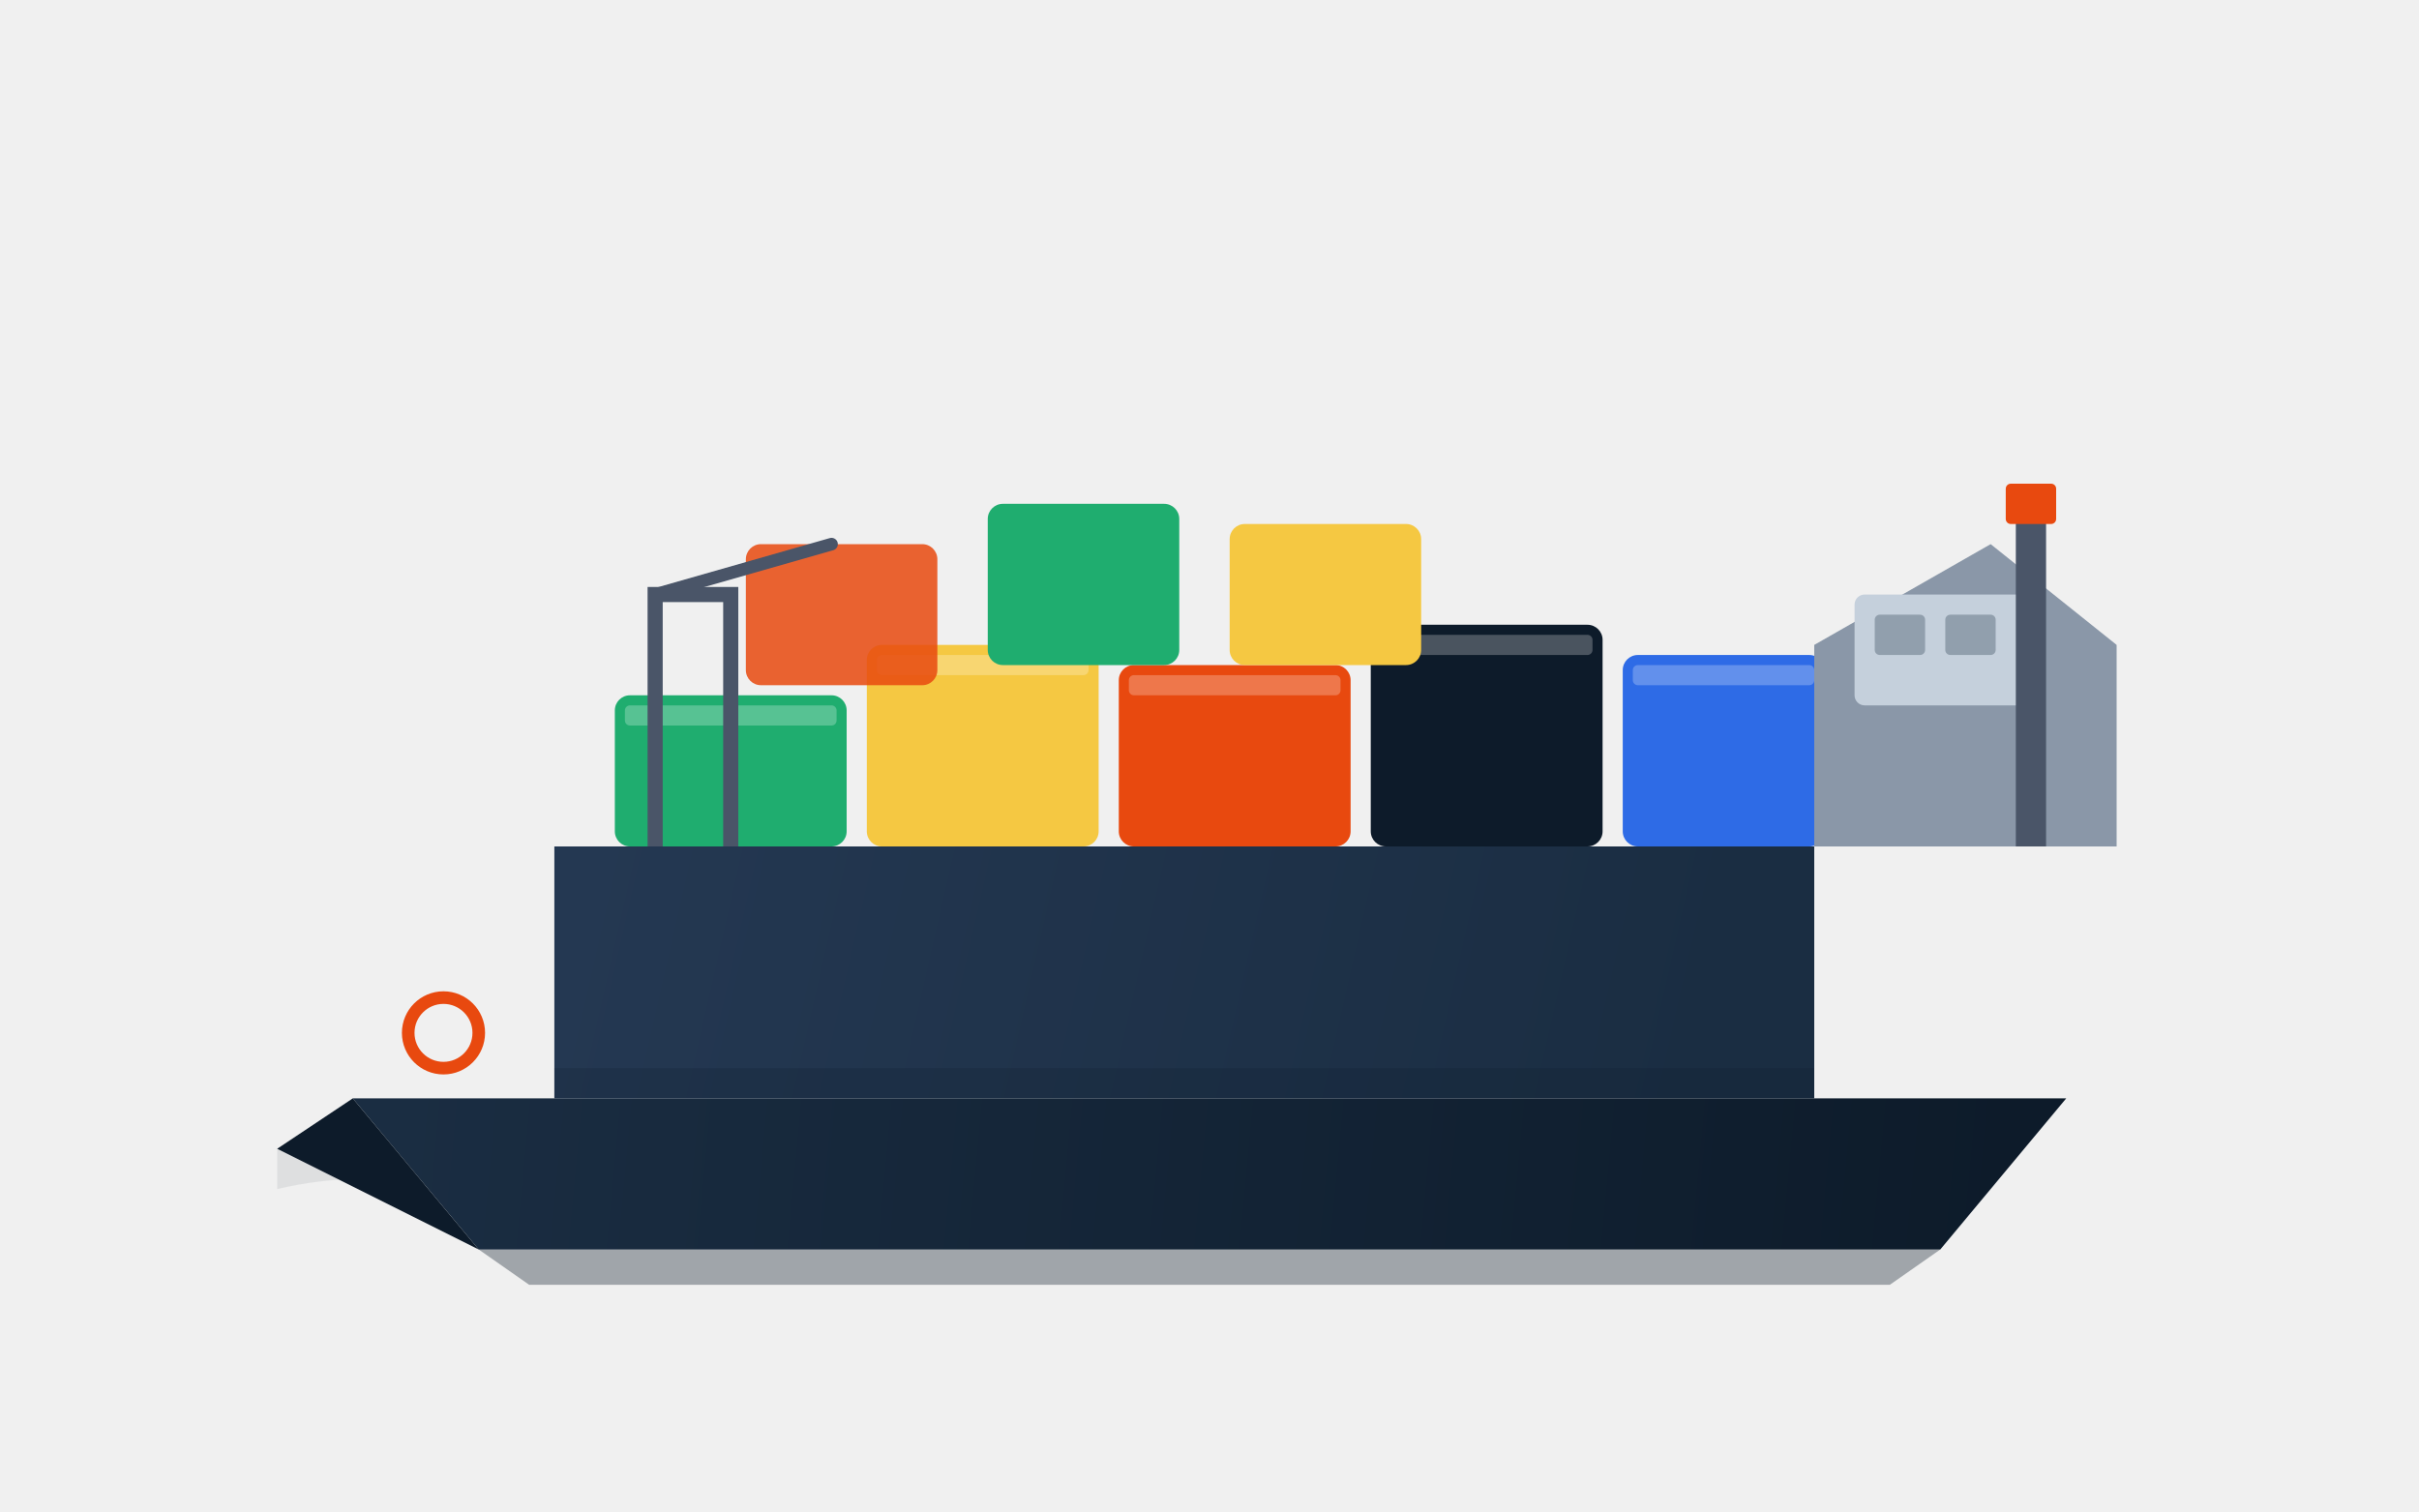
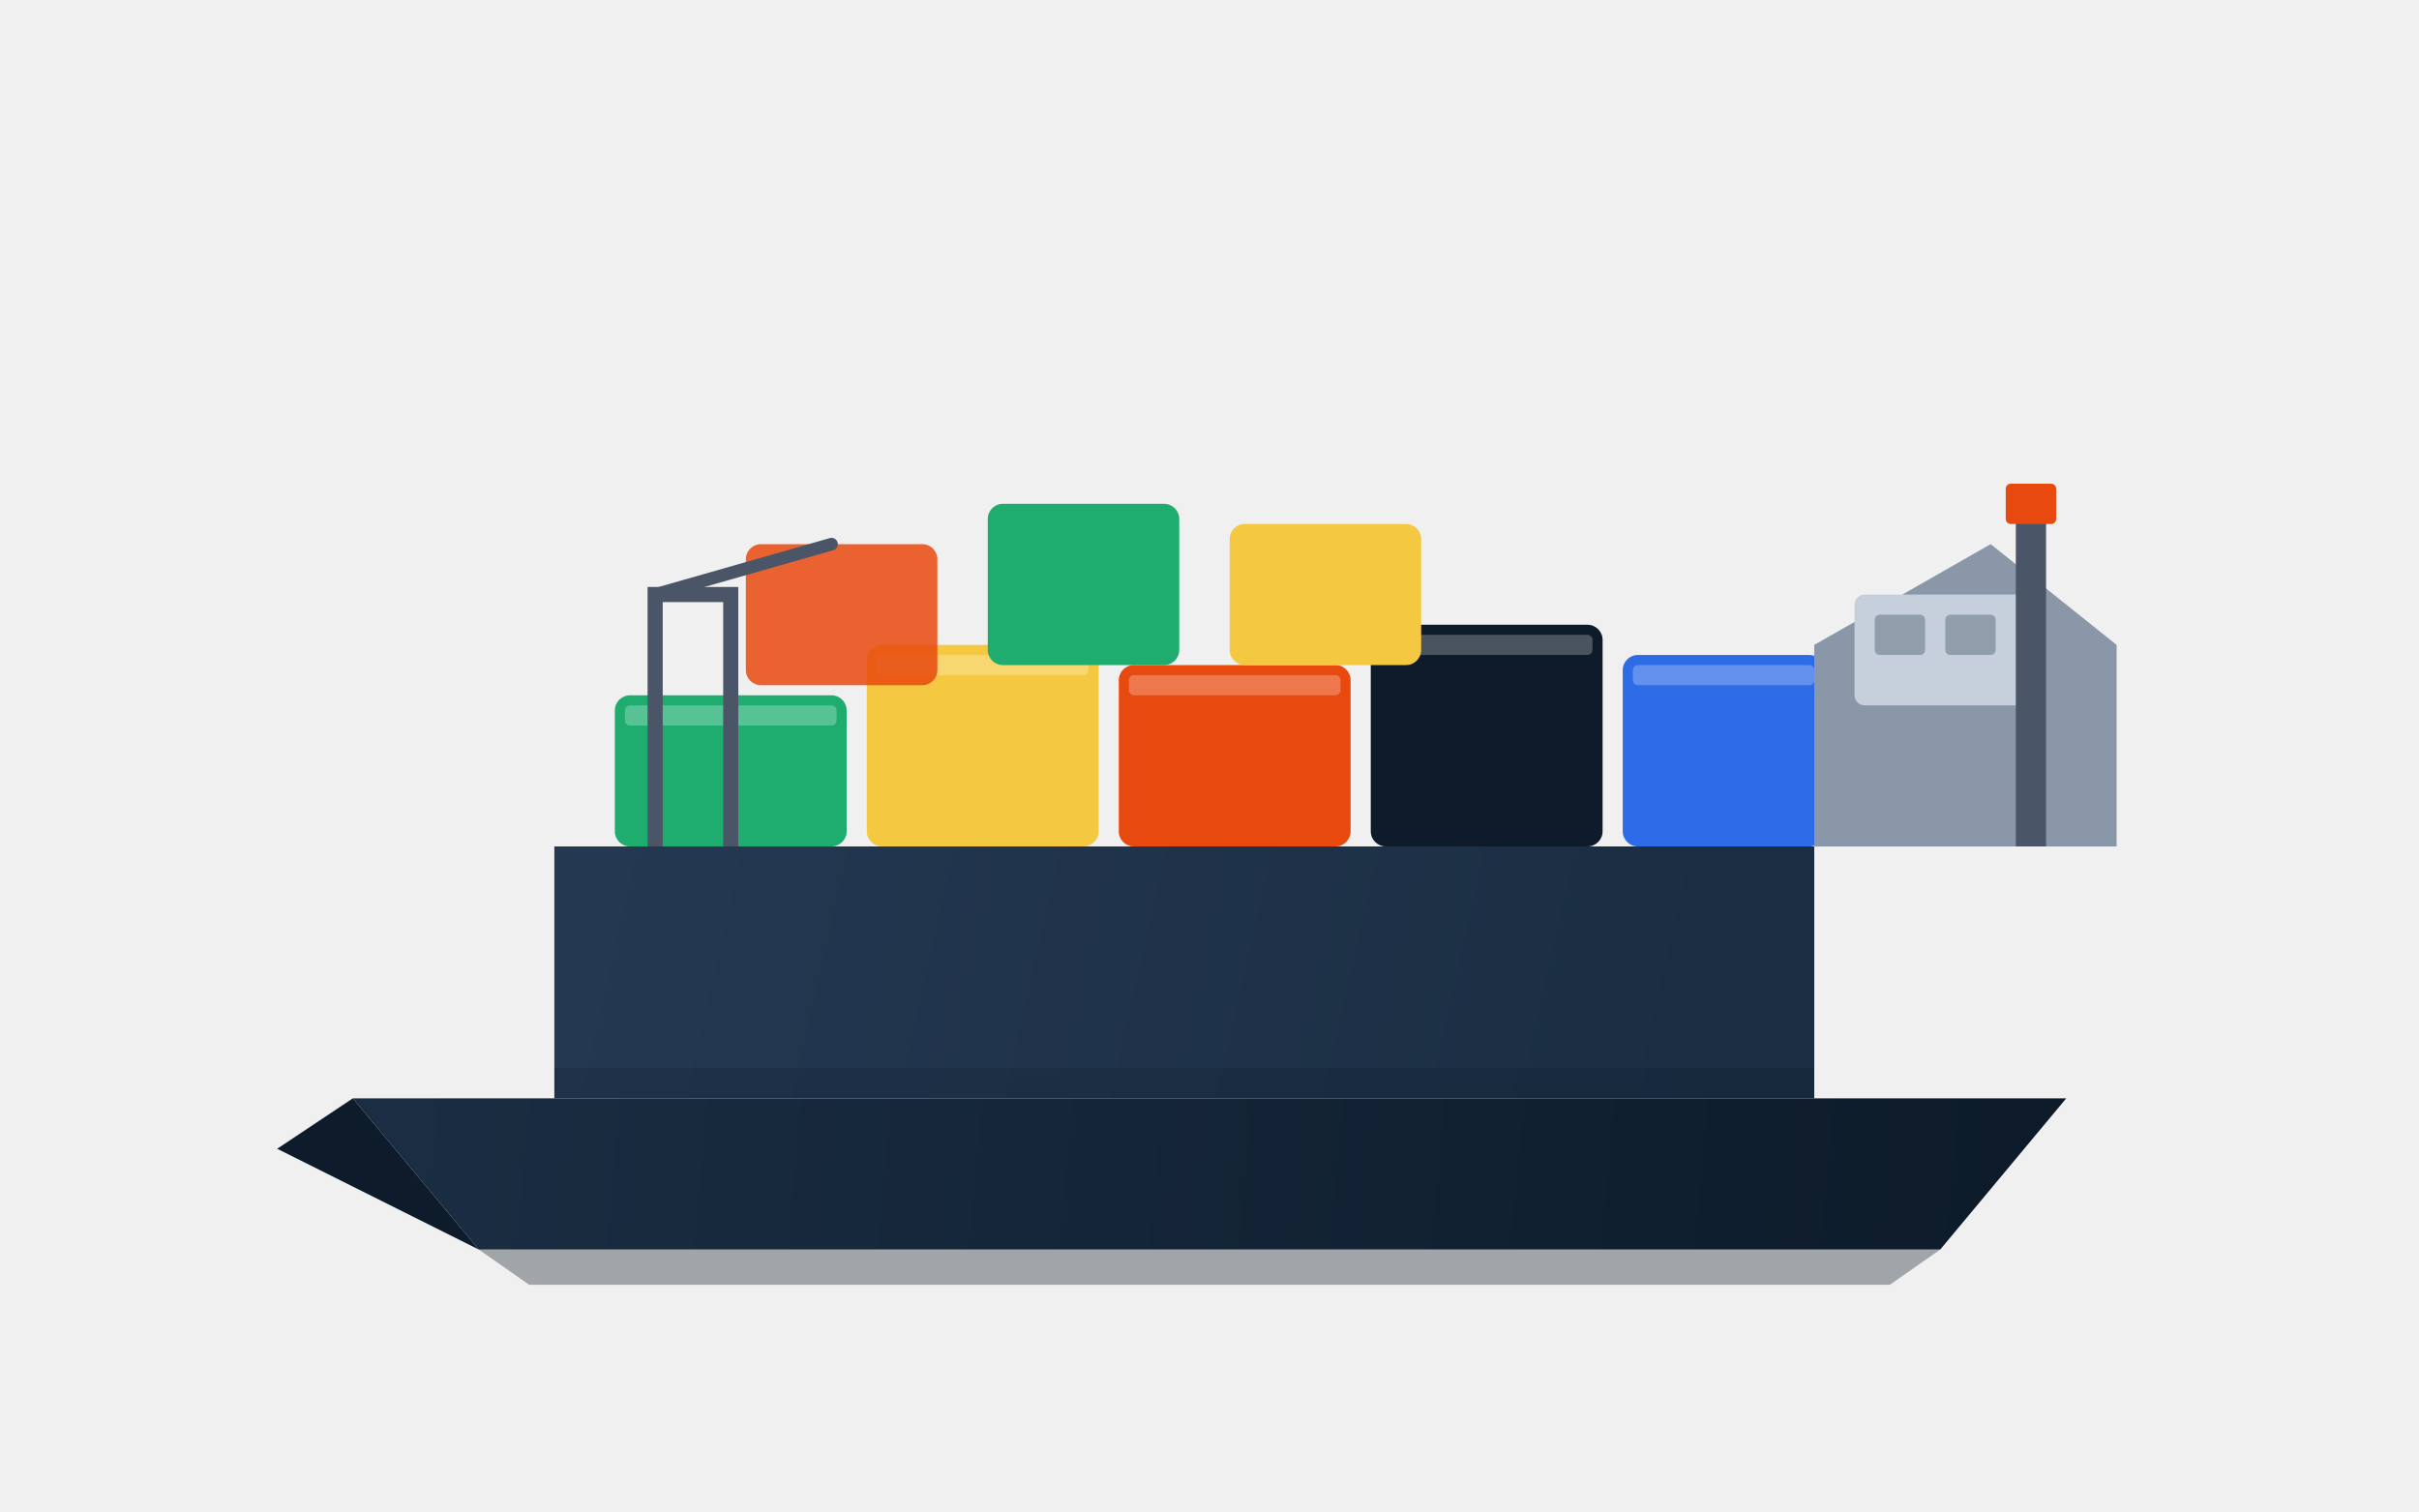
<svg xmlns="http://www.w3.org/2000/svg" viewBox="0 0 480 300" fill="none" role="img" aria-hidden="true">
  <defs>
    <linearGradient id="ship-hull-grad" x1="80" y1="200" x2="400" y2="230" gradientUnits="userSpaceOnUse">
      <stop stop-color="#1A2D42" />
      <stop offset="1" stop-color="#0D1B2A" />
    </linearGradient>
    <linearGradient id="ship-deck-grad" x1="120" y1="150" x2="340" y2="200" gradientUnits="userSpaceOnUse">
      <stop stop-color="#243852" />
      <stop offset="1" stop-color="#1A2D42" />
    </linearGradient>
  </defs>
-   <path d="M55 228 Q75 222 90 228 L88 236 Q72 232 55 236 Z" fill="#0D1B2A" fill-opacity="0.08" />
  <path d="M70 218 L410 218 L385 248 L95 248 Z" fill="url(#ship-hull-grad)" />
  <path d="M70 218 L55 228 L95 248 Z" fill="#0D1B2A" />
  <path d="M95 248 L385 248 L375 255 L105 255 Z" fill="#0D1B2A" fill-opacity="0.35" />
  <path d="M110 218 L110 168 L360 168 L360 218 Z" fill="url(#ship-deck-grad)" />
  <rect x="110" y="212" width="250" height="6" fill="#0D1B2A" fill-opacity="0.2" />
  <rect x="122" y="138" width="46" height="30" rx="3" fill="#1FAD6F" />
  <rect x="124" y="140" width="42" height="4" rx="1" fill="#fff" fill-opacity="0.25" />
  <rect x="172" y="128" width="46" height="40" rx="3" fill="#F5C842" />
  <rect x="174" y="130" width="42" height="4" rx="1" fill="#fff" fill-opacity="0.25" />
  <rect x="222" y="132" width="46" height="36" rx="3" fill="#E8490F" />
  <rect x="224" y="134" width="42" height="4" rx="1" fill="#fff" fill-opacity="0.25" />
  <rect x="272" y="124" width="46" height="44" rx="3" fill="#0D1B2A" />
  <rect x="274" y="126" width="42" height="4" rx="1" fill="#fff" fill-opacity="0.25" />
  <rect x="322" y="130" width="40" height="38" rx="3" fill="#2E6BE6" />
  <rect x="324" y="132" width="36" height="4" rx="1" fill="#fff" fill-opacity="0.25" />
  <rect x="148" y="108" width="38" height="28" rx="3" fill="#E8490F" fill-opacity="0.85" />
  <rect x="196" y="100" width="38" height="32" rx="3" fill="#1FAD6F" />
  <rect x="244" y="104" width="38" height="28" rx="3" fill="#F5C842" />
  <path d="M360 168 L360 128 L395 108 L420 128 L420 168 Z" fill="#8A97A8" />
  <rect x="368" y="118" width="36" height="22" rx="2" fill="#C5D0DC" />
  <rect x="372" y="122" width="10" height="8" rx="1" fill="#1A2D42" fill-opacity="0.3" />
  <rect x="386" y="122" width="10" height="8" rx="1" fill="#1A2D42" fill-opacity="0.3" />
  <rect x="400" y="100" width="6" height="68" fill="#4A5568" />
  <rect x="398" y="96" width="10" height="8" rx="1" fill="#E8490F" />
  <path d="M130 168 L130 118 L145 118 L145 168" stroke="#4A5568" stroke-width="3" />
  <path d="M130 118 L165 108" stroke="#4A5568" stroke-width="2.5" stroke-linecap="round" />
-   <circle cx="88" cy="205" r="7" stroke="#E8490F" stroke-width="2.5" fill="none" />
</svg>
